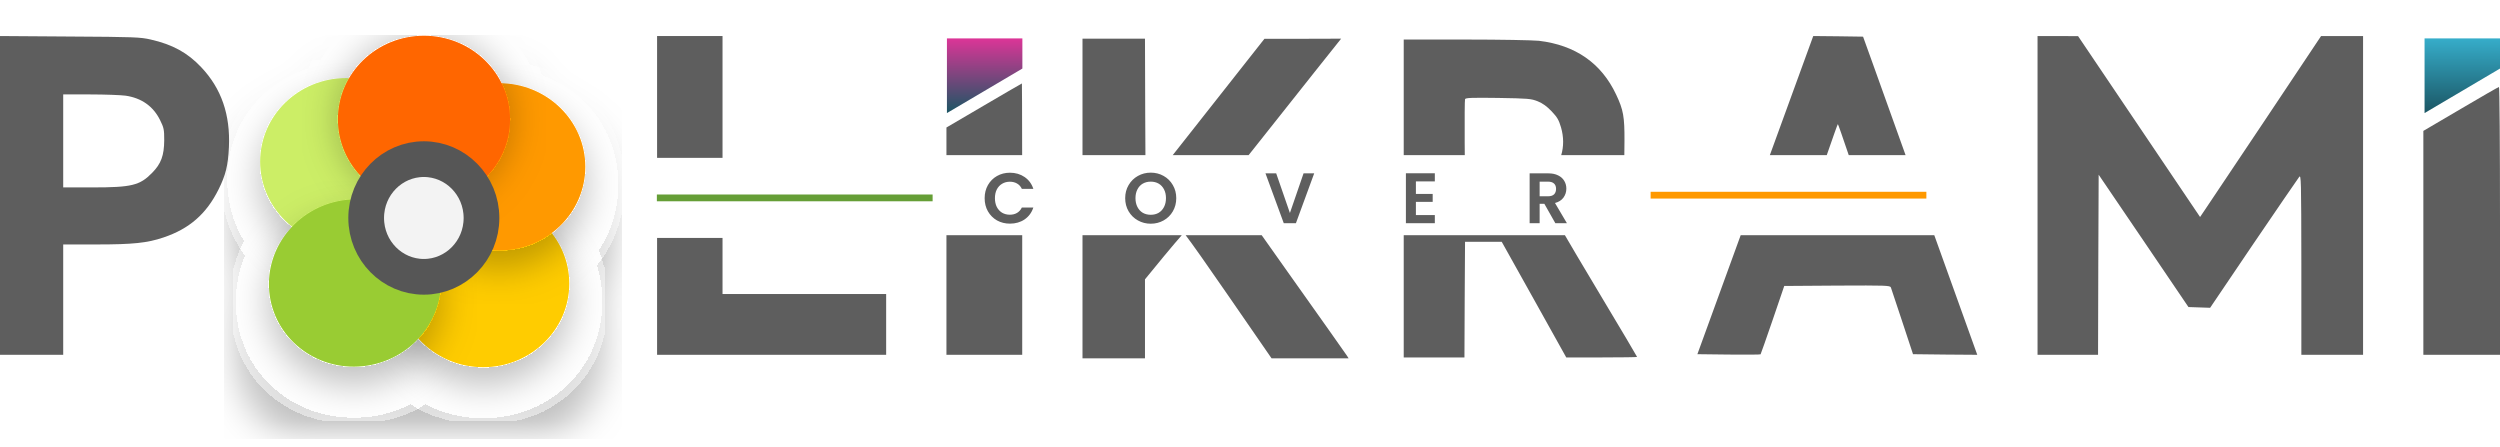
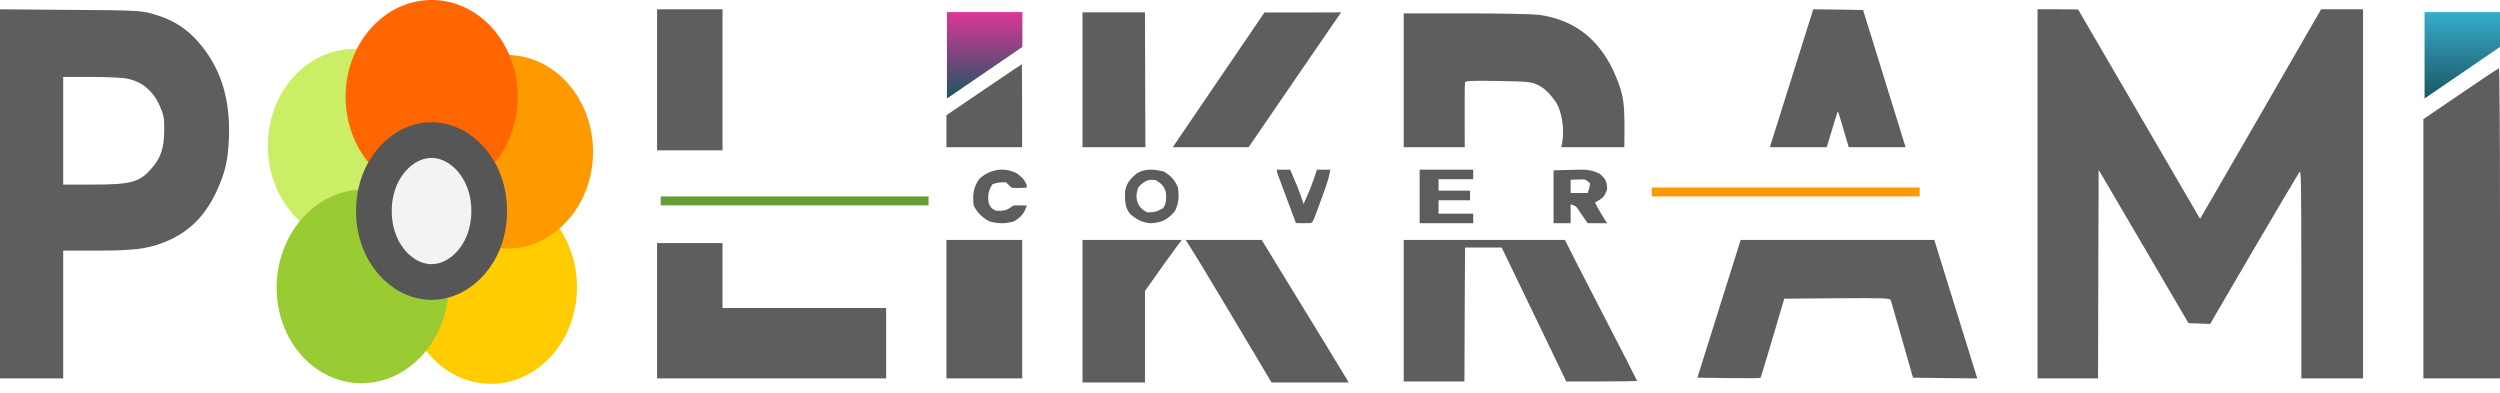
- <svg xmlns="http://www.w3.org/2000/svg" width="280" height="50" viewBox="0 0 280 50" fill="none">
-   <path d="M0 21.88V39.738H3.54H7.079V33.558V27.379H10.8C14.895 27.379 16.491 27.212 18.295 26.601C21.21 25.629 23.126 23.949 24.486 21.199C25.292 19.575 25.541 18.505 25.639 16.478C25.805 12.84 24.792 9.91 22.543 7.535C21.016 5.91 19.323 4.98 16.866 4.424C15.713 4.161 15.047 4.133 7.815 4.091L0 4.036V21.88ZM14.062 10.715C15.866 10.979 17.171 11.909 17.934 13.464C18.351 14.312 18.393 14.492 18.393 15.714C18.379 17.422 18.046 18.339 17.032 19.366C15.658 20.769 14.742 20.991 10.341 20.991H7.079V15.784V10.576H10.105C11.757 10.576 13.534 10.646 14.062 10.715Z" fill="#5E5E5E" />
-   <path d="M228.205 21.887V39.738H231.594H234.982L235.009 29.652L235.05 19.567L240.078 26.971L245.106 34.389L246.326 34.431L247.533 34.473L252.398 27.277C255.082 23.331 257.386 19.97 257.508 19.817C257.725 19.539 257.738 20.067 257.752 29.625V39.738H261.208H264.664V21.887V4.036H262.319H259.961L253.686 13.441C250.216 18.622 247.167 23.179 246.896 23.582L246.408 24.304L239.577 14.177L232.746 4.05L230.482 4.036H228.205V21.887Z" fill="#5E5E5E" />
-   <path d="M275.592 12.207L271.416 14.66V27.206V39.738H275.708H280V24.739C280 16.483 279.95 9.74 279.884 9.74C279.802 9.754 277.87 10.862 275.592 12.207Z" fill="#5E5E5E" />
-   <path d="M106.056 12.664V4.304H106.463H114.506V7.677L106.056 12.664Z" fill="url(#paint0_linear_1160_253)" />
-   <path d="M271.551 12.664V4.304H271.958H280V7.677L271.551 12.664Z" fill="url(#paint1_linear_1160_253)" />
-   <g filter="url(#filter0_d_1160_253)">
-     <g filter="url(#filter1_d_1160_253)">
-       <ellipse cx="54.119" cy="31.763" rx="9.64" ry="9.363" fill="#FFCC00" />
-     </g>
-     <g filter="url(#filter2_d_1160_253)">
-       <ellipse cx="55.916" cy="18.681" rx="9.64" ry="9.363" fill="#FF9900" />
-     </g>
-     <g filter="url(#filter3_d_1160_253)">
-       <ellipse cx="38.775" cy="18.107" rx="9.64" ry="9.363" fill="#CCEE66" />
-     </g>
-     <g filter="url(#filter4_d_1160_253)">
-       <ellipse cx="47.484" cy="13.363" rx="9.64" ry="9.363" fill="#FF6600" />
-     </g>
-     <g filter="url(#filter5_d_1160_253)">
-       <ellipse cx="9.644" cy="9.359" rx="9.644" ry="9.359" transform="matrix(0.994764 -0.102202 0.0945722 0.995518 29.2739 23.3656)" fill="#99CC33" />
-     </g>
-     <path d="M47.47 17.823C51.007 17.823 53.926 20.744 53.927 24.413C53.927 28.082 51.007 31.004 47.47 31.004C43.932 31.004 41.012 28.082 41.012 24.413C41.012 20.744 43.933 17.823 47.47 17.823Z" fill="#F3F3F3" stroke="#565656" stroke-width="4" />
-   </g>
-   <path d="M80.923 32.93H99.249V39.738H73.593V26.648H80.923V32.93ZM80.923 4.036V17.68H73.593V4.036H80.923Z" fill="#5E5E5E" />
-   <path d="M114.488 39.737H106.001V26.344H114.488V39.737ZM114.455 9.347C114.466 9.337 114.475 12.599 114.481 17.376H106.001V14.28L110.211 11.813C112.506 10.469 114.419 9.349 114.455 9.347Z" fill="#5E5E5E" />
-   <path d="M132.357 26.345C131.984 26.762 131.208 27.675 130.351 28.709L128.238 31.286V40.132H121.24V26.345H132.357ZM144.265 30.519C147.765 35.451 150.728 39.63 150.838 39.811L151.044 40.132H142.413L137.556 33.096C135.337 29.87 133.413 27.147 132.794 26.345H141.311C142.209 27.614 143.215 29.035 144.265 30.519ZM128.238 4.331L128.265 12.787L128.288 17.376H121.24V4.331H128.238ZM147.243 8.051C145.61 10.112 142.701 13.775 140.78 16.199L139.844 17.376H131.344L134.962 12.787L141.617 4.344H145.912L150.207 4.331L147.243 8.051Z" fill="#5E5E5E" />
-   <path d="M175.271 26.344C175.58 26.896 177.265 29.742 179.288 33.12C181.522 36.85 183.346 39.92 183.355 39.977C183.355 40.005 181.568 40.033 179.394 40.033H175.42L171.806 33.549L168.192 27.08H164.085L164.045 33.549L164.018 40.033H157.217V26.344H175.271ZM164.191 4.429C168.019 4.429 171.686 4.499 172.353 4.568C176.447 5.053 179.354 7.076 181.008 10.594C181.821 12.312 181.954 13.074 181.941 15.79C181.941 16.481 181.938 16.982 181.925 17.376H174.855C175.144 16.425 175.148 15.348 174.834 14.265C174.58 13.42 174.42 13.143 173.78 12.464C173.233 11.896 172.793 11.578 172.219 11.342C171.473 11.052 171.192 11.024 167.792 10.968C164.818 10.927 164.138 10.955 164.085 11.107C164.045 11.207 164.031 13.408 164.045 15.997L164.056 17.376H157.217V4.429H164.191Z" fill="#5E5E5E" />
-   <path d="M221.454 39.738L217.849 39.711L214.257 39.669L213.064 36.056C212.415 34.072 211.833 32.337 211.779 32.195C211.686 31.973 211.275 31.958 205.761 31.986L199.836 32.028L198.537 35.835C197.822 37.918 197.211 39.655 197.185 39.682C197.158 39.724 195.555 39.725 193.619 39.711L190.107 39.669L194.956 26.345H216.641L221.454 39.738ZM205.867 4.064L208.663 4.105L209.764 7.162C210.169 8.302 211.623 12.352 213.425 17.376H207.059C206.371 15.337 205.87 13.899 205.84 13.899C205.811 13.9 205.27 15.428 204.597 17.376H198.223C200.815 10.269 202.773 4.896 202.871 4.62L203.083 4.036L205.867 4.064Z" fill="#5E5E5E" />
-   <rect x="73.569" y="21.784" width="30.884" height="0.76" fill="#659E36" />
-   <rect x="184.87" y="21.48" width="30.884" height="0.76" fill="#FF9900" />
-   <path d="M110.28 22.2C110.28 21.651 110.403 21.16 110.648 20.728C110.899 20.291 111.237 19.952 111.664 19.712C112.096 19.467 112.579 19.344 113.112 19.344C113.736 19.344 114.283 19.504 114.752 19.824C115.221 20.144 115.549 20.587 115.736 21.152H114.448C114.32 20.885 114.139 20.685 113.904 20.552C113.675 20.419 113.408 20.352 113.104 20.352C112.779 20.352 112.488 20.429 112.232 20.584C111.981 20.733 111.784 20.947 111.64 21.224C111.501 21.501 111.432 21.827 111.432 22.2C111.432 22.568 111.501 22.893 111.64 23.176C111.784 23.453 111.981 23.669 112.232 23.824C112.488 23.973 112.779 24.048 113.104 24.048C113.408 24.048 113.675 23.981 113.904 23.848C114.139 23.709 114.32 23.507 114.448 23.24H115.736C115.549 23.811 115.221 24.256 114.752 24.576C114.288 24.891 113.741 25.048 113.112 25.048C112.579 25.048 112.096 24.928 111.664 24.688C111.237 24.443 110.899 24.104 110.648 23.672C110.403 23.24 110.28 22.749 110.28 22.2ZM128.885 25.056C128.362 25.056 127.882 24.933 127.445 24.688C127.007 24.443 126.661 24.104 126.405 23.672C126.149 23.235 126.021 22.741 126.021 22.192C126.021 21.648 126.149 21.16 126.405 20.728C126.661 20.291 127.007 19.949 127.445 19.704C127.882 19.459 128.362 19.336 128.885 19.336C129.413 19.336 129.893 19.459 130.325 19.704C130.762 19.949 131.106 20.291 131.357 20.728C131.613 21.16 131.741 21.648 131.741 22.192C131.741 22.741 131.613 23.235 131.357 23.672C131.106 24.104 130.762 24.443 130.325 24.688C129.887 24.933 129.407 25.056 128.885 25.056ZM128.885 24.056C129.221 24.056 129.517 23.981 129.773 23.832C130.029 23.677 130.229 23.459 130.373 23.176C130.517 22.893 130.589 22.565 130.589 22.192C130.589 21.819 130.517 21.493 130.373 21.216C130.229 20.933 130.029 20.717 129.773 20.568C129.517 20.419 129.221 20.344 128.885 20.344C128.549 20.344 128.25 20.419 127.989 20.568C127.733 20.717 127.533 20.933 127.389 21.216C127.245 21.493 127.173 21.819 127.173 22.192C127.173 22.565 127.245 22.893 127.389 23.176C127.533 23.459 127.733 23.677 127.989 23.832C128.25 23.981 128.549 24.056 128.885 24.056ZM147.19 19.416L145.142 25H143.782L141.734 19.416H142.934L144.47 23.856L145.998 19.416H147.19ZM158.581 20.32V21.72H160.461V22.608H158.581V24.088H160.701V25H157.461V19.408H160.701V20.32H158.581ZM174.199 25L172.967 22.824H172.439V25H171.319V19.416H173.415C173.847 19.416 174.215 19.493 174.519 19.648C174.823 19.797 175.05 20.003 175.199 20.264C175.354 20.52 175.431 20.808 175.431 21.128C175.431 21.496 175.325 21.829 175.111 22.128C174.898 22.421 174.581 22.624 174.159 22.736L175.495 25H174.199ZM172.439 21.984H173.375C173.679 21.984 173.906 21.912 174.055 21.768C174.205 21.619 174.279 21.413 174.279 21.152C174.279 20.896 174.205 20.699 174.055 20.56C173.906 20.416 173.679 20.344 173.375 20.344H172.439V21.984Z" fill="#5E5E5E" />
+ <svg xmlns="http://www.w3.org/2000/svg" width="280" height="44" viewBox="0 0 280 44" fill="none">
+   <path d="M0 21.703V42.38H3.54H7.079V35.225V28.07H10.8C14.895 28.07 16.491 27.877 18.295 27.169C21.21 26.044 23.126 24.098 24.486 20.915C25.292 19.034 25.541 17.795 25.639 15.448C25.805 11.235 24.792 7.842 22.543 5.093C21.016 3.212 19.323 2.134 16.866 1.491C15.713 1.186 15.047 1.154 7.815 1.105L0 1.041V21.703ZM14.062 8.775C15.866 9.081 17.171 10.158 17.934 11.959C18.351 12.94 18.393 13.149 18.393 14.563C18.379 16.541 18.046 17.602 17.032 18.792C15.658 20.416 14.742 20.674 10.341 20.674H7.079V14.644V8.614H10.105C11.757 8.614 13.534 8.695 14.062 8.775Z" fill="#5E5E5E" />
+   <path d="M228.205 21.711V42.38H231.594H234.982L235.009 30.702L235.05 19.024L240.078 27.598L245.107 36.188L246.326 36.236L247.533 36.284L252.398 27.952C255.082 23.384 257.386 19.491 257.508 19.314C257.725 18.992 257.738 19.604 257.752 30.67V42.38H261.208H264.664V21.711V1.041H262.319H259.961L253.686 11.931C250.216 17.931 247.167 23.207 246.896 23.673L246.408 24.51L239.577 12.783L232.746 1.057L230.482 1.041H228.205V21.711Z" fill="#5E5E5E" />
+   <path d="M275.592 10.503L271.416 13.343V27.87V42.38H275.708H280V25.013C280 15.453 279.95 7.646 279.884 7.646C279.802 7.663 277.87 8.945 275.592 10.503Z" fill="#5E5E5E" />
+   <path d="M106.056 11.032V1.352H106.463H114.506V5.257L106.056 11.032Z" fill="url(#paint0_linear_33_9)" />
+   <path d="M271.551 11.032V1.352H271.958H280V5.257L271.551 11.032Z" fill="url(#paint1_linear_33_9)" />
+   <ellipse cx="54.983" cy="32.147" rx="9.64" ry="10.841" fill="#FFCC00" />
+   <ellipse cx="56.781" cy="17" rx="9.64" ry="10.841" fill="#FF9900" />
+   <ellipse cx="39.64" cy="16.334" rx="9.64" ry="10.841" fill="#CCEE66" />
+   <ellipse cx="48.349" cy="10.841" rx="9.64" ry="10.841" fill="#FF6600" />
+   <ellipse cx="9.661" cy="10.825" rx="9.661" ry="10.825" transform="matrix(0.992998 -0.118129 0.081769 0.996651 30.1387 22.4233)" fill="#99CC33" />
+   <path d="M48.334 15.69C51.608 15.69 54.791 18.931 54.791 23.636C54.791 28.341 51.609 31.583 48.334 31.584C45.059 31.584 41.876 28.341 41.876 23.636C41.876 18.931 45.059 15.69 48.334 15.69Z" fill="#F3F3F3" stroke="#565656" stroke-width="4" />
+   <path d="M80.923 34.498H99.249V42.38H73.593V27.224H80.923V34.498ZM80.923 1.041V16.84H73.593V1.041H80.923Z" fill="#5E5E5E" />
+   <path d="M114.488 42.38H106.001V26.872H114.488V42.38ZM114.455 7.191C114.466 7.182 114.475 10.958 114.481 16.488H106.001V12.902L110.211 10.046C112.506 8.49 114.419 7.193 114.455 7.191Z" fill="#5E5E5E" />
+   <path d="M132.357 26.872C131.984 27.355 131.208 28.412 130.351 29.609L128.238 32.594V42.836H121.24V26.872H132.357ZM144.265 31.707C147.763 37.415 150.726 42.252 150.838 42.465L151.044 42.836H142.413L137.556 34.691C135.337 30.954 133.412 27.801 132.793 26.872H141.311C142.209 28.342 143.215 29.988 144.265 31.707ZM128.238 1.383L128.265 11.174L128.288 16.488H121.24V1.383H128.238ZM147.243 5.689C145.61 8.077 142.701 12.319 140.78 15.125L139.844 16.488H131.344L134.962 11.174L141.617 1.399H145.912L150.207 1.383L147.243 5.689Z" fill="#5E5E5E" />
+   <path d="M175.271 26.872C175.579 27.509 177.265 30.806 179.288 34.718C181.528 39.047 183.354 42.608 183.355 42.658C183.355 42.69 181.568 42.722 179.394 42.722H175.42L171.806 35.215L168.192 27.723H164.085L164.045 35.215L164.018 42.722H157.217V26.872H175.271ZM164.191 1.497C168.019 1.497 171.686 1.577 172.353 1.657C176.447 2.219 179.354 4.561 181.008 8.636C181.821 10.624 181.955 11.507 181.941 14.65C181.941 15.451 181.938 16.033 181.925 16.488H174.854C175.143 15.387 175.148 14.14 174.834 12.886C174.58 11.907 174.42 11.586 173.78 10.801C173.233 10.143 172.793 9.774 172.219 9.502C171.473 9.165 171.192 9.132 167.792 9.068C164.82 9.02 164.139 9.052 164.085 9.228C164.045 9.341 164.031 11.892 164.045 14.891L164.056 16.488H157.217V1.497H164.191Z" fill="#5E5E5E" />
+   <path d="M221.454 42.381L217.849 42.349L214.257 42.3L213.064 38.118C212.415 35.821 211.833 33.811 211.779 33.647C211.686 33.389 211.275 33.372 205.761 33.405L199.836 33.453L198.537 37.861C197.822 40.273 197.211 42.285 197.185 42.317C197.152 42.365 195.55 42.365 193.619 42.349L190.107 42.3L194.956 26.871H216.641L221.454 42.381ZM205.867 1.074L208.663 1.121L209.764 4.66C210.168 5.98 211.623 10.671 213.425 16.488H207.059C206.371 14.127 205.87 12.462 205.84 12.462C205.811 12.463 205.27 14.232 204.597 16.488H198.223C200.816 8.256 202.774 2.032 202.871 1.717L203.083 1.041L205.867 1.074Z" fill="#5E5E5E" />
+   <rect x="74" y="22" width="30" height="1" fill="#659E36" />
+   <rect x="185" y="21" width="30" height="1" fill="#FF9900" />
+   <path d="M174 19.078C175.038 19.052 175.038 19.052 176.097 19.025C176.42 19.014 176.42 19.014 176.749 19.002C177.781 18.989 178.268 19.032 179.171 19.465C179.88 20.05 179.979 20.396 180 21.193C179.714 22.006 179.562 22.195 178.636 22.674C179.032 23.475 179.496 24.236 180 25C179.28 25 178.56 25 177.818 25C177.726 24.865 177.634 24.73 177.539 24.591C177.417 24.416 177.296 24.241 177.17 24.061C177.05 23.887 176.93 23.713 176.806 23.534C176.5 23.068 176.5 23.068 175.909 22.885C175.909 23.583 175.909 24.281 175.909 25C175.279 25 174.649 25 174 25C174 23.046 174 21.091 174 19.078ZM175.909 20.136C175.909 20.624 175.909 21.113 175.909 21.616C176.539 21.616 177.169 21.616 177.818 21.616C178.004 21.109 178.004 21.109 178.091 20.558C177.573 20.061 177.573 20.061 176.693 20.109C176.434 20.118 176.176 20.127 175.909 20.136Z" fill="#5D5D5D" />
+   <path d="M159 19C160.98 19 162.96 19 165 19C165 19.354 165 19.707 165 20.071C163.719 20.071 162.438 20.071 161.118 20.071C161.118 20.496 161.118 20.92 161.118 21.357C162.282 21.357 163.447 21.357 164.647 21.357C164.647 21.711 164.647 22.064 164.647 22.429C163.482 22.429 162.318 22.429 161.118 22.429C161.118 22.924 161.118 23.419 161.118 23.929C162.399 23.929 163.68 23.929 165 23.929C165 24.282 165 24.636 165 25C163.02 25 161.04 25 159 25C159 23.02 159 21.04 159 19Z" fill="#5D5D5D" />
+   <path d="M143 19C143.495 19 143.99 19 144.5 19C144.67 19.401 144.84 19.801 145.009 20.202C145.103 20.425 145.198 20.648 145.295 20.878C145.557 21.528 145.785 22.181 146 22.847C146.588 21.588 147.085 20.326 147.5 19C147.995 19 148.49 19 149 19C148.864 19.764 148.663 20.465 148.397 21.194C148.322 21.402 148.246 21.61 148.168 21.823C148.089 22.038 148.01 22.252 147.929 22.473C147.81 22.799 147.81 22.799 147.689 23.133C147.099 24.743 147.099 24.743 146.857 24.984C146.285 25.015 145.716 24.993 145.143 24.984C144.837 24.167 144.532 23.349 144.227 22.531C144.124 22.252 144.02 21.974 143.916 21.695C143.766 21.296 143.618 20.896 143.469 20.497C143.379 20.256 143.289 20.016 143.197 19.768C143 19.214 143 19.214 143 19Z" fill="#5E5E5E" />
+   <path d="M130.307 19.197C131.086 19.615 131.592 20.184 131.925 20.994C132.068 21.991 132.036 22.774 131.571 23.677C130.748 24.602 130.199 24.901 128.955 25C127.998 24.973 127.309 24.585 126.592 23.988C125.964 23.226 125.994 22.435 126.003 21.494C126.11 20.571 126.602 20.028 127.287 19.434C128.265 18.842 129.226 18.953 130.307 19.197ZM127.476 20.994C127.244 21.782 127.187 22.198 127.527 22.953C127.878 23.431 127.878 23.431 128.487 23.789C129.428 23.749 129.428 23.749 130.244 23.334C130.667 22.786 130.617 22.307 130.594 21.639C130.455 20.909 130.102 20.606 129.498 20.195C128.583 19.992 128.094 20.333 127.476 20.994Z" fill="#5D5D5D" />
+   <path d="M113.913 19.432C114.412 19.8 114.747 20.122 114.973 20.684C114.982 20.795 114.991 20.906 115 21.02C113.846 21.074 113.846 21.074 113.3 21.02C113.088 20.821 112.875 20.621 112.663 20.422C111.903 20.421 111.903 20.421 111.176 20.621C110.653 21.358 110.606 21.962 110.751 22.817C111.043 23.358 111.043 23.358 111.601 23.616C112.675 23.587 112.675 23.587 113.513 23.017C114.283 22.992 114.283 22.992 115 23.017C114.712 23.904 114.364 24.337 113.513 24.814C112.524 25.07 111.777 25.062 110.791 24.789C109.954 24.326 109.483 23.828 109.051 23.017C108.926 21.882 108.993 20.991 109.689 20.022C110.873 18.967 112.425 18.657 113.913 19.432Z" fill="#5D5D5D" />
  <defs>
-     <filter id="filter0_d_1160_253" x="25.136" y="4" width="44.42" height="45.126" filterUnits="userSpaceOnUse" color-interpolation-filters="sRGB">
-       <feFlood flood-opacity="0" result="BackgroundImageFix" />
-       <feColorMatrix in="SourceAlpha" type="matrix" values="0 0 0 0 0 0 0 0 0 0 0 0 0 0 0 0 0 0 127 0" result="hardAlpha" />
-       <feOffset dy="4" />
-       <feGaussianBlur stdDeviation="2" />
-       <feComposite in2="hardAlpha" operator="out" />
-       <feColorMatrix type="matrix" values="0 0 0 0 0 0 0 0 0 0 0 0 0 0 0 0 0 0 0.25 0" />
-       <feBlend mode="normal" in2="BackgroundImageFix" result="effect1_dropShadow_1160_253" />
-       <feBlend mode="normal" in="SourceGraphic" in2="effect1_dropShadow_1160_253" result="shape" />
-     </filter>
-     <filter id="filter1_d_1160_253" x="40.48" y="20.401" width="27.279" height="26.725" filterUnits="userSpaceOnUse" color-interpolation-filters="sRGB">
-       <feFlood flood-opacity="0" result="BackgroundImageFix" />
-       <feColorMatrix in="SourceAlpha" type="matrix" values="0 0 0 0 0 0 0 0 0 0 0 0 0 0 0 0 0 0 127 0" result="hardAlpha" />
-       <feOffset dy="2" />
-       <feGaussianBlur stdDeviation="2" />
-       <feComposite in2="hardAlpha" operator="out" />
-       <feColorMatrix type="matrix" values="0 0 0 0 0 0 0 0 0 0 0 0 0 0 0 0 0 0 0.25 0" />
-       <feBlend mode="normal" in2="BackgroundImageFix" result="effect1_dropShadow_1160_253" />
-       <feBlend mode="normal" in="SourceGraphic" in2="effect1_dropShadow_1160_253" result="shape" />
-     </filter>
-     <filter id="filter2_d_1160_253" x="42.276" y="7.319" width="27.279" height="26.725" filterUnits="userSpaceOnUse" color-interpolation-filters="sRGB">
-       <feFlood flood-opacity="0" result="BackgroundImageFix" />
-       <feColorMatrix in="SourceAlpha" type="matrix" values="0 0 0 0 0 0 0 0 0 0 0 0 0 0 0 0 0 0 127 0" result="hardAlpha" />
-       <feOffset dy="2" />
-       <feGaussianBlur stdDeviation="2" />
-       <feComposite in2="hardAlpha" operator="out" />
-       <feColorMatrix type="matrix" values="0 0 0 0 0 0 0 0 0 0 0 0 0 0 0 0 0 0 0.25 0" />
-       <feBlend mode="normal" in2="BackgroundImageFix" result="effect1_dropShadow_1160_253" />
-       <feBlend mode="normal" in="SourceGraphic" in2="effect1_dropShadow_1160_253" result="shape" />
-     </filter>
-     <filter id="filter3_d_1160_253" x="25.136" y="6.744" width="27.279" height="26.725" filterUnits="userSpaceOnUse" color-interpolation-filters="sRGB">
-       <feFlood flood-opacity="0" result="BackgroundImageFix" />
-       <feColorMatrix in="SourceAlpha" type="matrix" values="0 0 0 0 0 0 0 0 0 0 0 0 0 0 0 0 0 0 127 0" result="hardAlpha" />
-       <feOffset dy="2" />
-       <feGaussianBlur stdDeviation="2" />
-       <feComposite in2="hardAlpha" operator="out" />
-       <feColorMatrix type="matrix" values="0 0 0 0 0 0 0 0 0 0 0 0 0 0 0 0 0 0 0.25 0" />
-       <feBlend mode="normal" in2="BackgroundImageFix" result="effect1_dropShadow_1160_253" />
-       <feBlend mode="normal" in="SourceGraphic" in2="effect1_dropShadow_1160_253" result="shape" />
-     </filter>
-     <filter id="filter4_d_1160_253" x="33.844" y="0" width="27.279" height="26.725" filterUnits="userSpaceOnUse" color-interpolation-filters="sRGB">
-       <feFlood flood-opacity="0" result="BackgroundImageFix" />
-       <feColorMatrix in="SourceAlpha" type="matrix" values="0 0 0 0 0 0 0 0 0 0 0 0 0 0 0 0 0 0 127 0" result="hardAlpha" />
-       <feOffset />
-       <feGaussianBlur stdDeviation="2" />
-       <feComposite in2="hardAlpha" operator="out" />
-       <feColorMatrix type="matrix" values="0 0 0 0 0 0 0 0 0 0 0 0 0 0 0 0 0 0 0.25 0" />
-       <feBlend mode="normal" in2="BackgroundImageFix" result="effect1_dropShadow_1160_253" />
-       <feBlend mode="normal" in="SourceGraphic" in2="effect1_dropShadow_1160_253" result="shape" />
-     </filter>
-     <filter id="filter5_d_1160_253" x="26.118" y="20.327" width="27.269" height="26.74" filterUnits="userSpaceOnUse" color-interpolation-filters="sRGB">
-       <feFlood flood-opacity="0" result="BackgroundImageFix" />
-       <feColorMatrix in="SourceAlpha" type="matrix" values="0 0 0 0 0 0 0 0 0 0 0 0 0 0 0 0 0 0 127 0" result="hardAlpha" />
-       <feOffset dy="2" />
-       <feGaussianBlur stdDeviation="2" />
-       <feComposite in2="hardAlpha" operator="out" />
-       <feColorMatrix type="matrix" values="0 0 0 0 0 0 0 0 0 0 0 0 0 0 0 0 0 0 0.25 0" />
-       <feBlend mode="normal" in2="BackgroundImageFix" result="effect1_dropShadow_1160_253" />
-       <feBlend mode="normal" in="SourceGraphic" in2="effect1_dropShadow_1160_253" result="shape" />
-     </filter>
-     <linearGradient id="paint0_linear_1160_253" x1="110.281" y1="4.304" x2="110.281" y2="12.664" gradientUnits="userSpaceOnUse">
+     <linearGradient id="paint0_linear_33_9" x1="110.281" y1="1.352" x2="110.281" y2="11.032" gradientUnits="userSpaceOnUse">
      <stop stop-color="#DC3597" />
      <stop offset="1" stop-color="#1B5664" />
    </linearGradient>
-     <linearGradient id="paint1_linear_1160_253" x1="275.775" y1="4.304" x2="275.775" y2="12.664" gradientUnits="userSpaceOnUse">
+     <linearGradient id="paint1_linear_33_9" x1="275.775" y1="1.352" x2="275.775" y2="11.032" gradientUnits="userSpaceOnUse">
      <stop stop-color="#36ADCA" />
      <stop offset="1" stop-color="#1B5664" />
    </linearGradient>
  </defs>
</svg>
